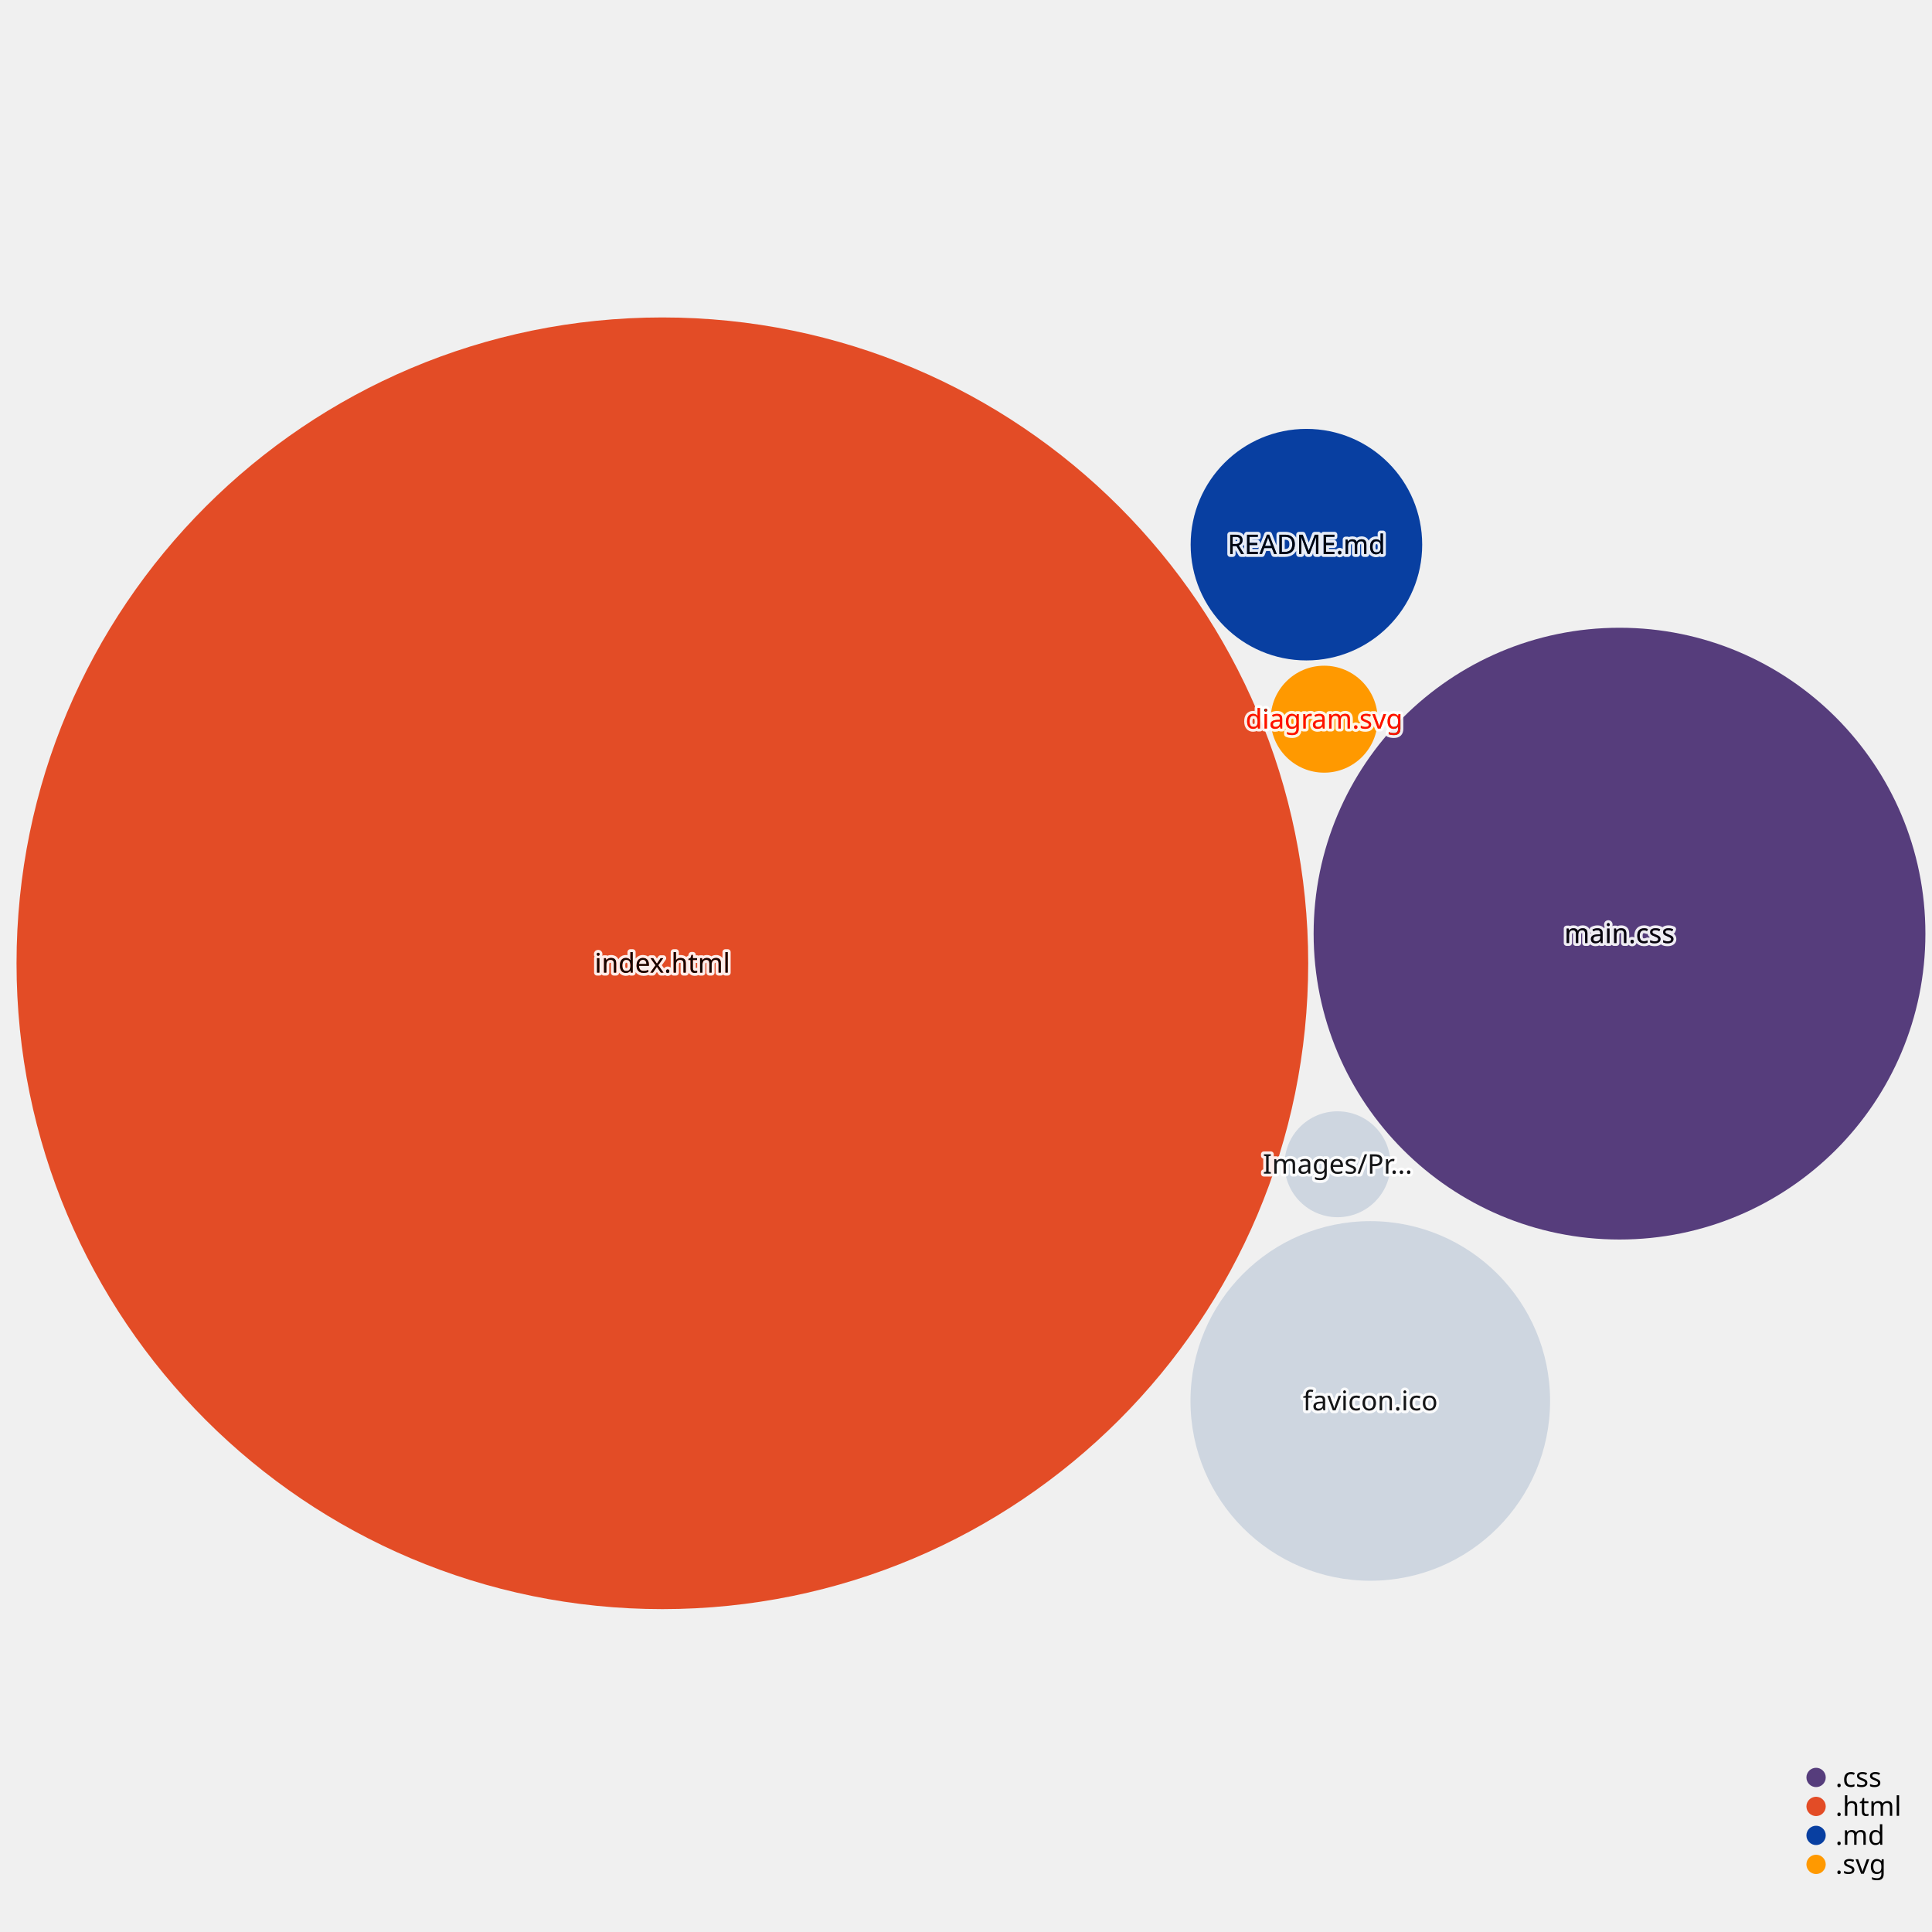
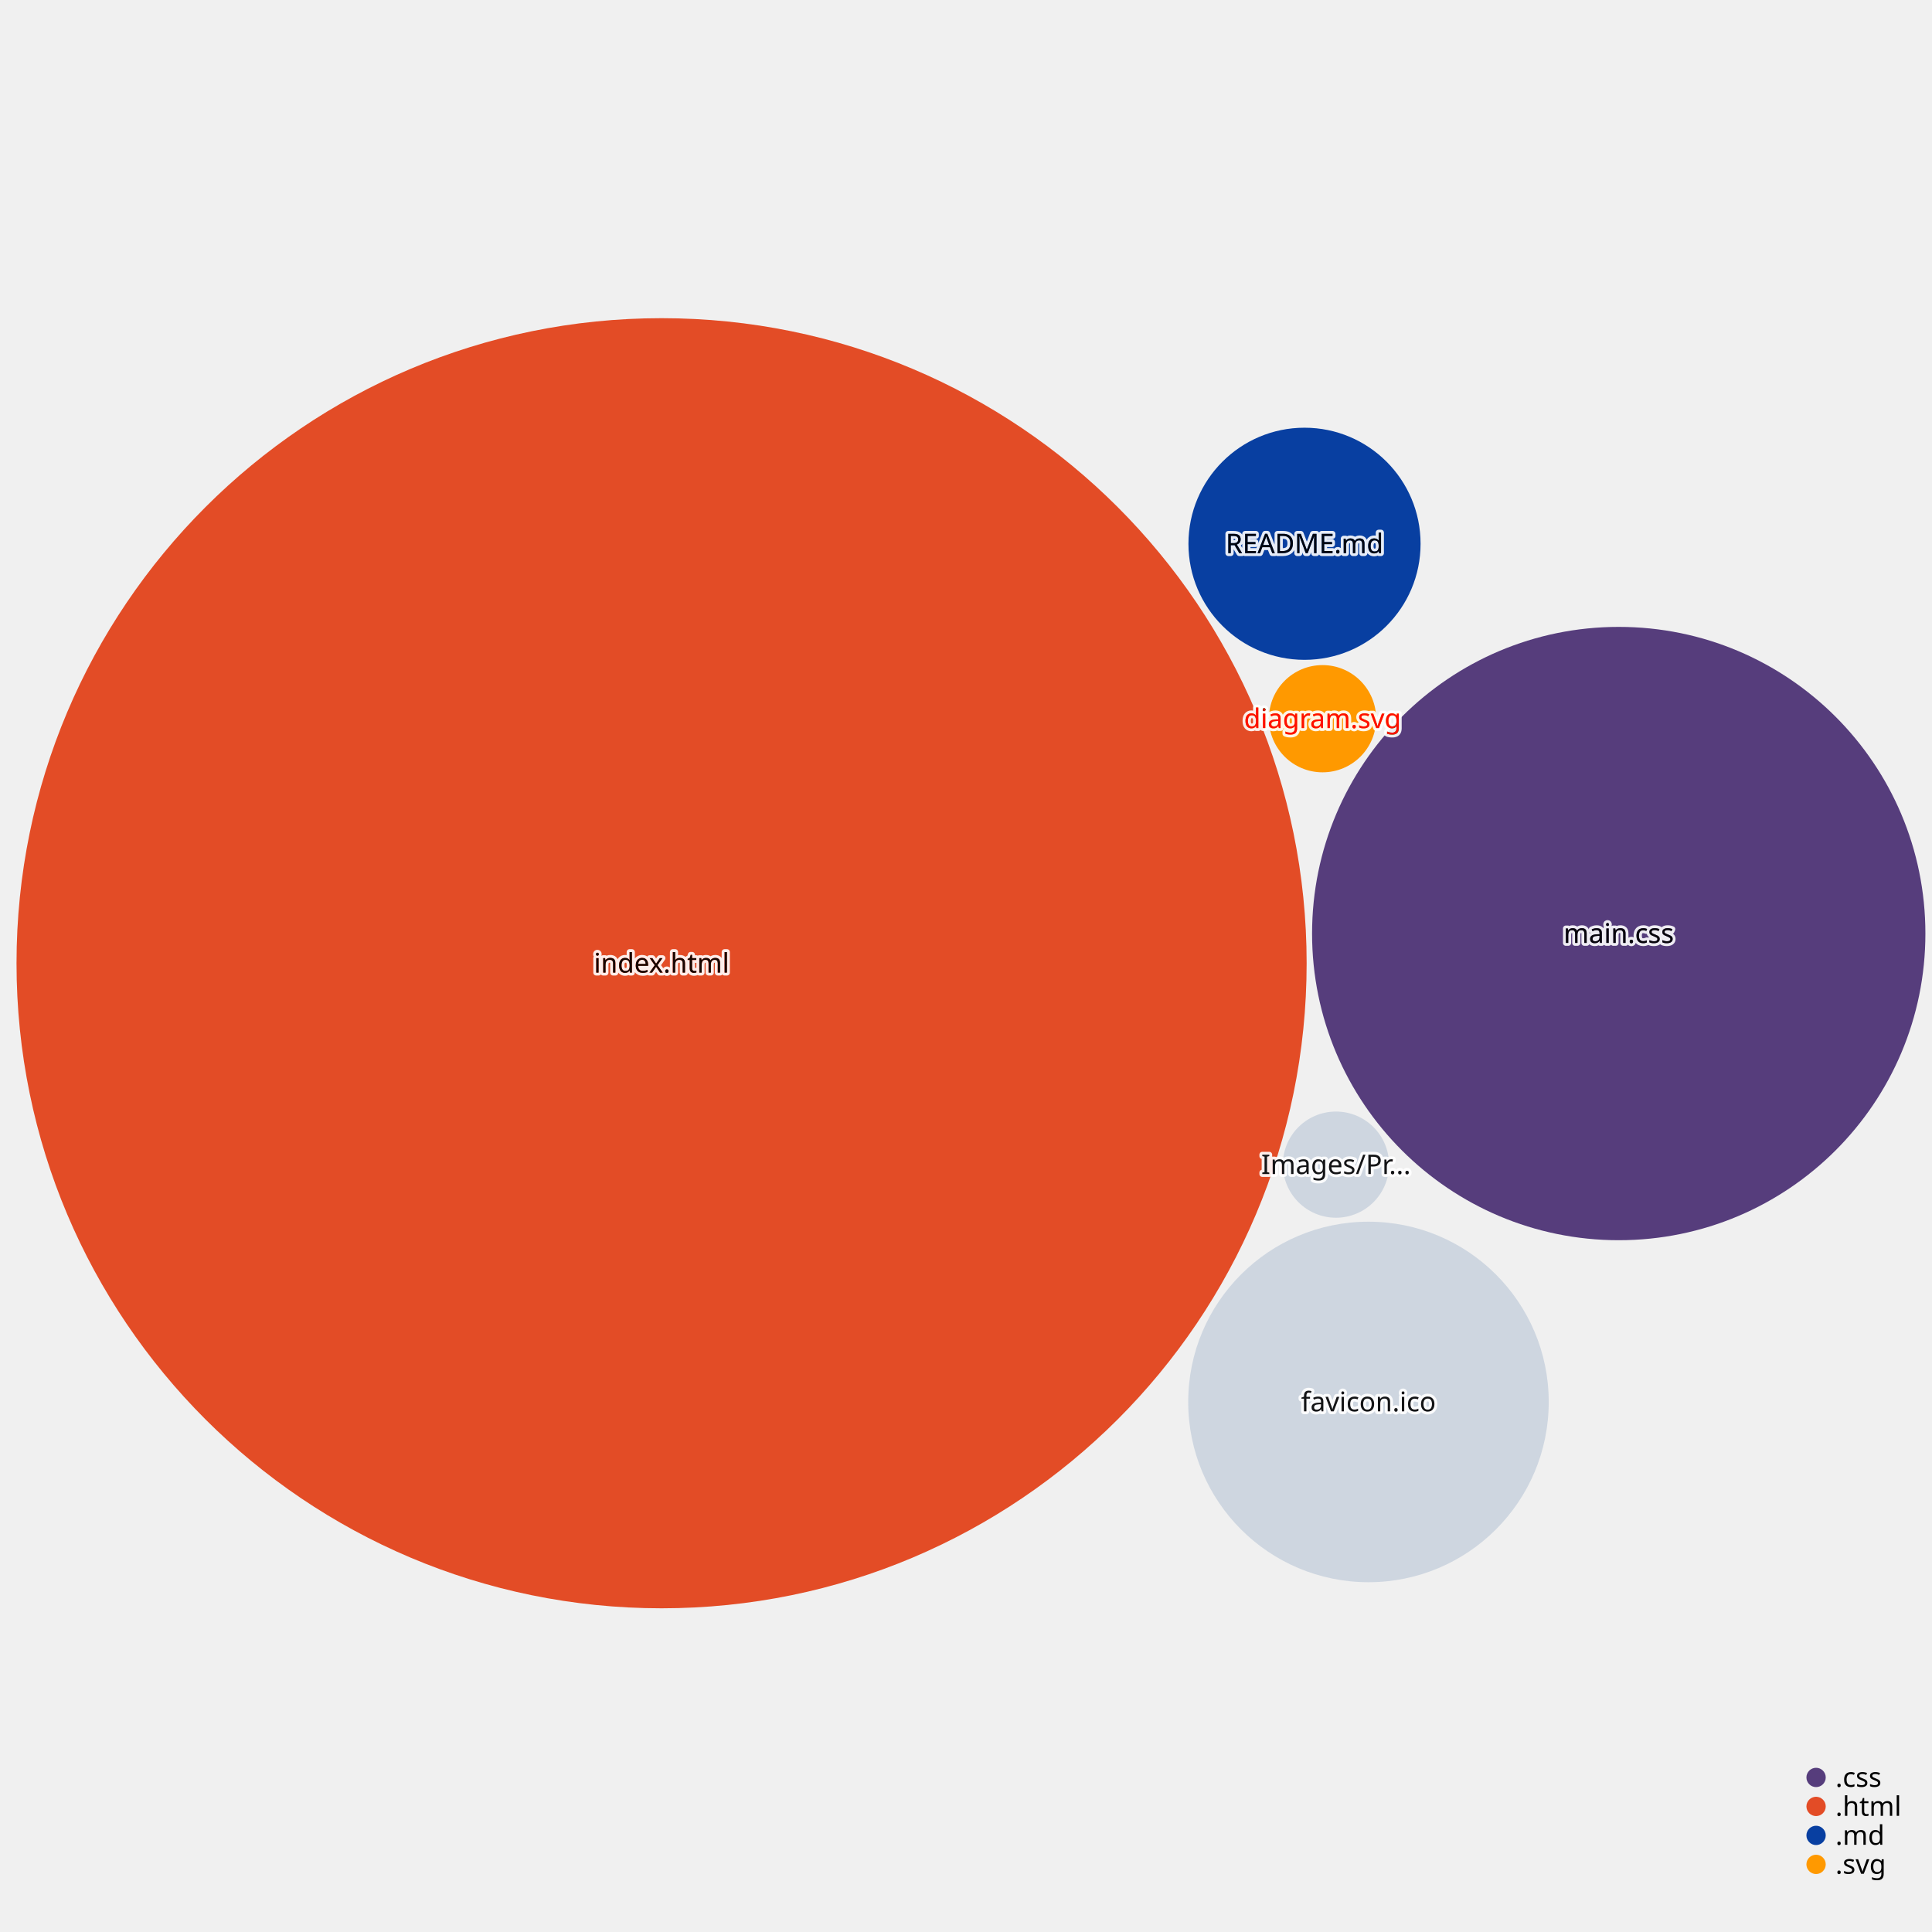
<svg xmlns="http://www.w3.org/2000/svg" width="1000" height="1000" style="background:white;font-family:sans-serif;overflow:visible">
  <defs>
    <filter id="glow" x="-50%" y="-50%" width="200%" height="200%">
      <feGaussianBlur stdDeviation="4" result="coloredBlur" />
      <feMerge>
        <feMergeNode in="coloredBlur" />
        <feMergeNode in="SourceGraphic" />
      </feMerge>
    </filter>
  </defs>
-   <g style="fill:#e34c26;transition:transform 0s ease-out, fill 0.1s ease-out" transform="translate(342.8427, 498.5925)">
-     <circle style="transition:all 0.5s ease-out" r="334.285" stroke-width="0" stroke="#374151" />
+   <g style="fill:#e34c26;transition:transform 0s ease-out, fill 0.1s ease-out" transform="translate(342.4339, 498.5719)">
+     <circle style="transition:all 0.5s ease-out" r="333.882" stroke-width="0" stroke="#374151" />
  </g>
-   <g style="fill:#563d7c;transition:transform 0s ease-out, fill 0.1s ease-out" transform="translate(838.2596, 483.2482)">
-     <circle style="transition:all 0.5s ease-out" r="158.326" stroke-width="0" stroke="#374151" />
+   <g style="fill:#563d7c;transition:transform 0s ease-out, fill 0.1s ease-out" transform="translate(837.8543, 483.2042)">
+     <circle style="transition:all 0.5s ease-out" r="158.728" stroke-width="0" stroke="#374151" />
  </g>
-   <g style="fill:#CED6E0;transition:transform 0s ease-out, fill 0.1s ease-out" transform="translate(709.2571, 725.1278)">
-     <circle style="transition:all 0.5s ease-out" r="93.065" stroke-width="0" stroke="#374151" />
+   <g style="fill:#CED6E0;transition:transform 0s ease-out, fill 0.1s ease-out" transform="translate(708.3175, 725.65)">
+     <circle style="transition:all 0.5s ease-out" r="93.302" stroke-width="0" stroke="#374151" />
  </g>
-   <g style="fill:#083fa1;transition:transform 0s ease-out, fill 0.1s ease-out" transform="translate(676.2003, 281.9127)">
-     <circle style="transition:all 0.5s ease-out" r="59.922" stroke-width="0" stroke="#374151" />
+   <g style="fill:#083fa1;transition:transform 0s ease-out, fill 0.1s ease-out" transform="translate(675.2102, 281.4573)">
+     <circle style="transition:all 0.5s ease-out" r="60.075" stroke-width="0" stroke="#374151" />
  </g>
-   <g style="fill:#ff9900;transition:transform 0s ease-out, fill 0.1s ease-out" transform="translate(685.3864, 372.2495)">
-     <circle style="transition:all 0.5s ease-out" r="27.68" stroke-width="0" stroke="#374151" />
+   <g style="fill:#ff9900;transition:transform 0s ease-out, fill 0.1s ease-out" transform="translate(684.5401, 372.0033)">
+     <circle style="transition:all 0.5s ease-out" r="27.751" stroke-width="0" stroke="#374151" />
  </g>
-   <g style="fill:#CED6E0;transition:transform 0s ease-out, fill 0.1s ease-out" transform="translate(692.3104, 602.6212)">
-     <circle style="transition:all 0.5s ease-out" r="27.408" stroke-width="0" stroke="#374151" />
+   <g style="fill:#CED6E0;transition:transform 0s ease-out, fill 0.1s ease-out" transform="translate(691.4889, 602.8179)">
+     <circle style="transition:all 0.5s ease-out" r="27.477" stroke-width="0" stroke="#374151" />
  </g>
-   <g style="fill:#e34c26;transition:transform 0s ease-out" transform="translate(342.8427, 498.5925)">
+   <g style="fill:#e34c26;transition:transform 0s ease-out" transform="translate(342.4339, 498.5719)">
    <text style="pointer-events:none;opacity:0.9;font-size:14px;font-weight:500;transition:all 0.5s ease-out" fill="#4B5563" text-anchor="middle" dominant-baseline="middle" stroke="white" stroke-width="3" stroke-linejoin="round">index.html</text>
    <text style="pointer-events:none;opacity:1;font-size:14px;font-weight:500;transition:all 0.5s ease-out" text-anchor="middle" dominant-baseline="middle">index.html</text>
    <text style="pointer-events:none;opacity:0.9;font-size:14px;font-weight:500;mix-blend-mode:color-burn;transition:all 0.5s ease-out" fill="#110101" text-anchor="middle" dominant-baseline="middle">index.html</text>
  </g>
-   <g style="fill:#563d7c;transition:transform 0s ease-out" transform="translate(838.2596, 483.2482)">
+   <g style="fill:#563d7c;transition:transform 0s ease-out" transform="translate(837.8543, 483.2042)">
    <text style="pointer-events:none;opacity:0.9;font-size:14px;font-weight:500;transition:all 0.5s ease-out" fill="#4B5563" text-anchor="middle" dominant-baseline="middle" stroke="white" stroke-width="3" stroke-linejoin="round">main.css</text>
    <text style="pointer-events:none;opacity:1;font-size:14px;font-weight:500;transition:all 0.5s ease-out" text-anchor="middle" dominant-baseline="middle">main.css</text>
    <text style="pointer-events:none;opacity:0.9;font-size:14px;font-weight:500;mix-blend-mode:color-burn;transition:all 0.5s ease-out" fill="#110101" text-anchor="middle" dominant-baseline="middle">main.css</text>
  </g>
-   <g style="fill:#CED6E0;transition:transform 0s ease-out" transform="translate(709.2571, 725.1278)">
+   <g style="fill:#CED6E0;transition:transform 0s ease-out" transform="translate(708.3175, 725.65)">
    <text style="pointer-events:none;opacity:0.9;font-size:14px;font-weight:500;transition:all 0.5s ease-out" fill="#4B5563" text-anchor="middle" dominant-baseline="middle" stroke="white" stroke-width="3" stroke-linejoin="round">favicon.ico</text>
    <text style="pointer-events:none;opacity:1;font-size:14px;font-weight:500;transition:all 0.5s ease-out" text-anchor="middle" dominant-baseline="middle">favicon.ico</text>
    <text style="pointer-events:none;opacity:0.9;font-size:14px;font-weight:500;mix-blend-mode:color-burn;transition:all 0.5s ease-out" fill="#110101" text-anchor="middle" dominant-baseline="middle">favicon.ico</text>
  </g>
-   <g style="fill:#083fa1;transition:transform 0s ease-out" transform="translate(676.2003, 281.9127)">
+   <g style="fill:#083fa1;transition:transform 0s ease-out" transform="translate(675.2102, 281.4573)">
    <text style="pointer-events:none;opacity:0.9;font-size:14px;font-weight:500;transition:all 0.5s ease-out" fill="#4B5563" text-anchor="middle" dominant-baseline="middle" stroke="white" stroke-width="3" stroke-linejoin="round">README.md</text>
    <text style="pointer-events:none;opacity:1;font-size:14px;font-weight:500;transition:all 0.5s ease-out" text-anchor="middle" dominant-baseline="middle">README.md</text>
    <text style="pointer-events:none;opacity:0.9;font-size:14px;font-weight:500;mix-blend-mode:color-burn;transition:all 0.5s ease-out" fill="#110101" text-anchor="middle" dominant-baseline="middle">README.md</text>
  </g>
-   <g style="fill:#ff9900;transition:transform 0s ease-out" transform="translate(685.3864, 372.2495)">
+   <g style="fill:#ff9900;transition:transform 0s ease-out" transform="translate(684.5401, 372.0033)">
    <text style="pointer-events:none;opacity:0.9;font-size:14px;font-weight:500;transition:all 0.5s ease-out" fill="#4B5563" text-anchor="middle" dominant-baseline="middle" stroke="white" stroke-width="3" stroke-linejoin="round">diagram.svg</text>
    <text style="pointer-events:none;opacity:1;font-size:14px;font-weight:500;transition:all 0.5s ease-out" text-anchor="middle" dominant-baseline="middle">diagram.svg</text>
    <text style="pointer-events:none;opacity:0.9;font-size:14px;font-weight:500;mix-blend-mode:color-burn;transition:all 0.5s ease-out" fill="#110101" text-anchor="middle" dominant-baseline="middle">diagram.svg</text>
  </g>
-   <g style="fill:#CED6E0;transition:transform 0s ease-out" transform="translate(692.3104, 602.6212)">
+   <g style="fill:#CED6E0;transition:transform 0s ease-out" transform="translate(691.4889, 602.8179)">
    <text style="pointer-events:none;opacity:0.9;font-size:14px;font-weight:500;transition:all 0.5s ease-out" fill="#4B5563" text-anchor="middle" dominant-baseline="middle" stroke="white" stroke-width="3" stroke-linejoin="round">Images/Pr...</text>
    <text style="pointer-events:none;opacity:1;font-size:14px;font-weight:500;transition:all 0.5s ease-out" text-anchor="middle" dominant-baseline="middle">Images/Pr...</text>
    <text style="pointer-events:none;opacity:0.9;font-size:14px;font-weight:500;mix-blend-mode:color-burn;transition:all 0.5s ease-out" fill="#110101" text-anchor="middle" dominant-baseline="middle">Images/Pr...</text>
  </g>
  <g transform="translate(940, 920)">
    <g transform="translate(0, 0)">
      <circle r="5" fill="#563d7c" />
      <text x="10" style="font-size:14px;font-weight:300" dominant-baseline="middle">.css</text>
    </g>
    <g transform="translate(0, 15)">
      <circle r="5" fill="#e34c26" />
      <text x="10" style="font-size:14px;font-weight:300" dominant-baseline="middle">.html</text>
    </g>
    <g transform="translate(0, 30)">
      <circle r="5" fill="#083fa1" />
      <text x="10" style="font-size:14px;font-weight:300" dominant-baseline="middle">.md</text>
    </g>
    <g transform="translate(0, 45)">
      <circle r="5" fill="#ff9900" />
      <text x="10" style="font-size:14px;font-weight:300" dominant-baseline="middle">.svg</text>
    </g>
    <g fill="#9CA3AF" style="font-weight:300;font-style:italic;font-size:12px">each dot sized by file size</g>
  </g>
</svg>
